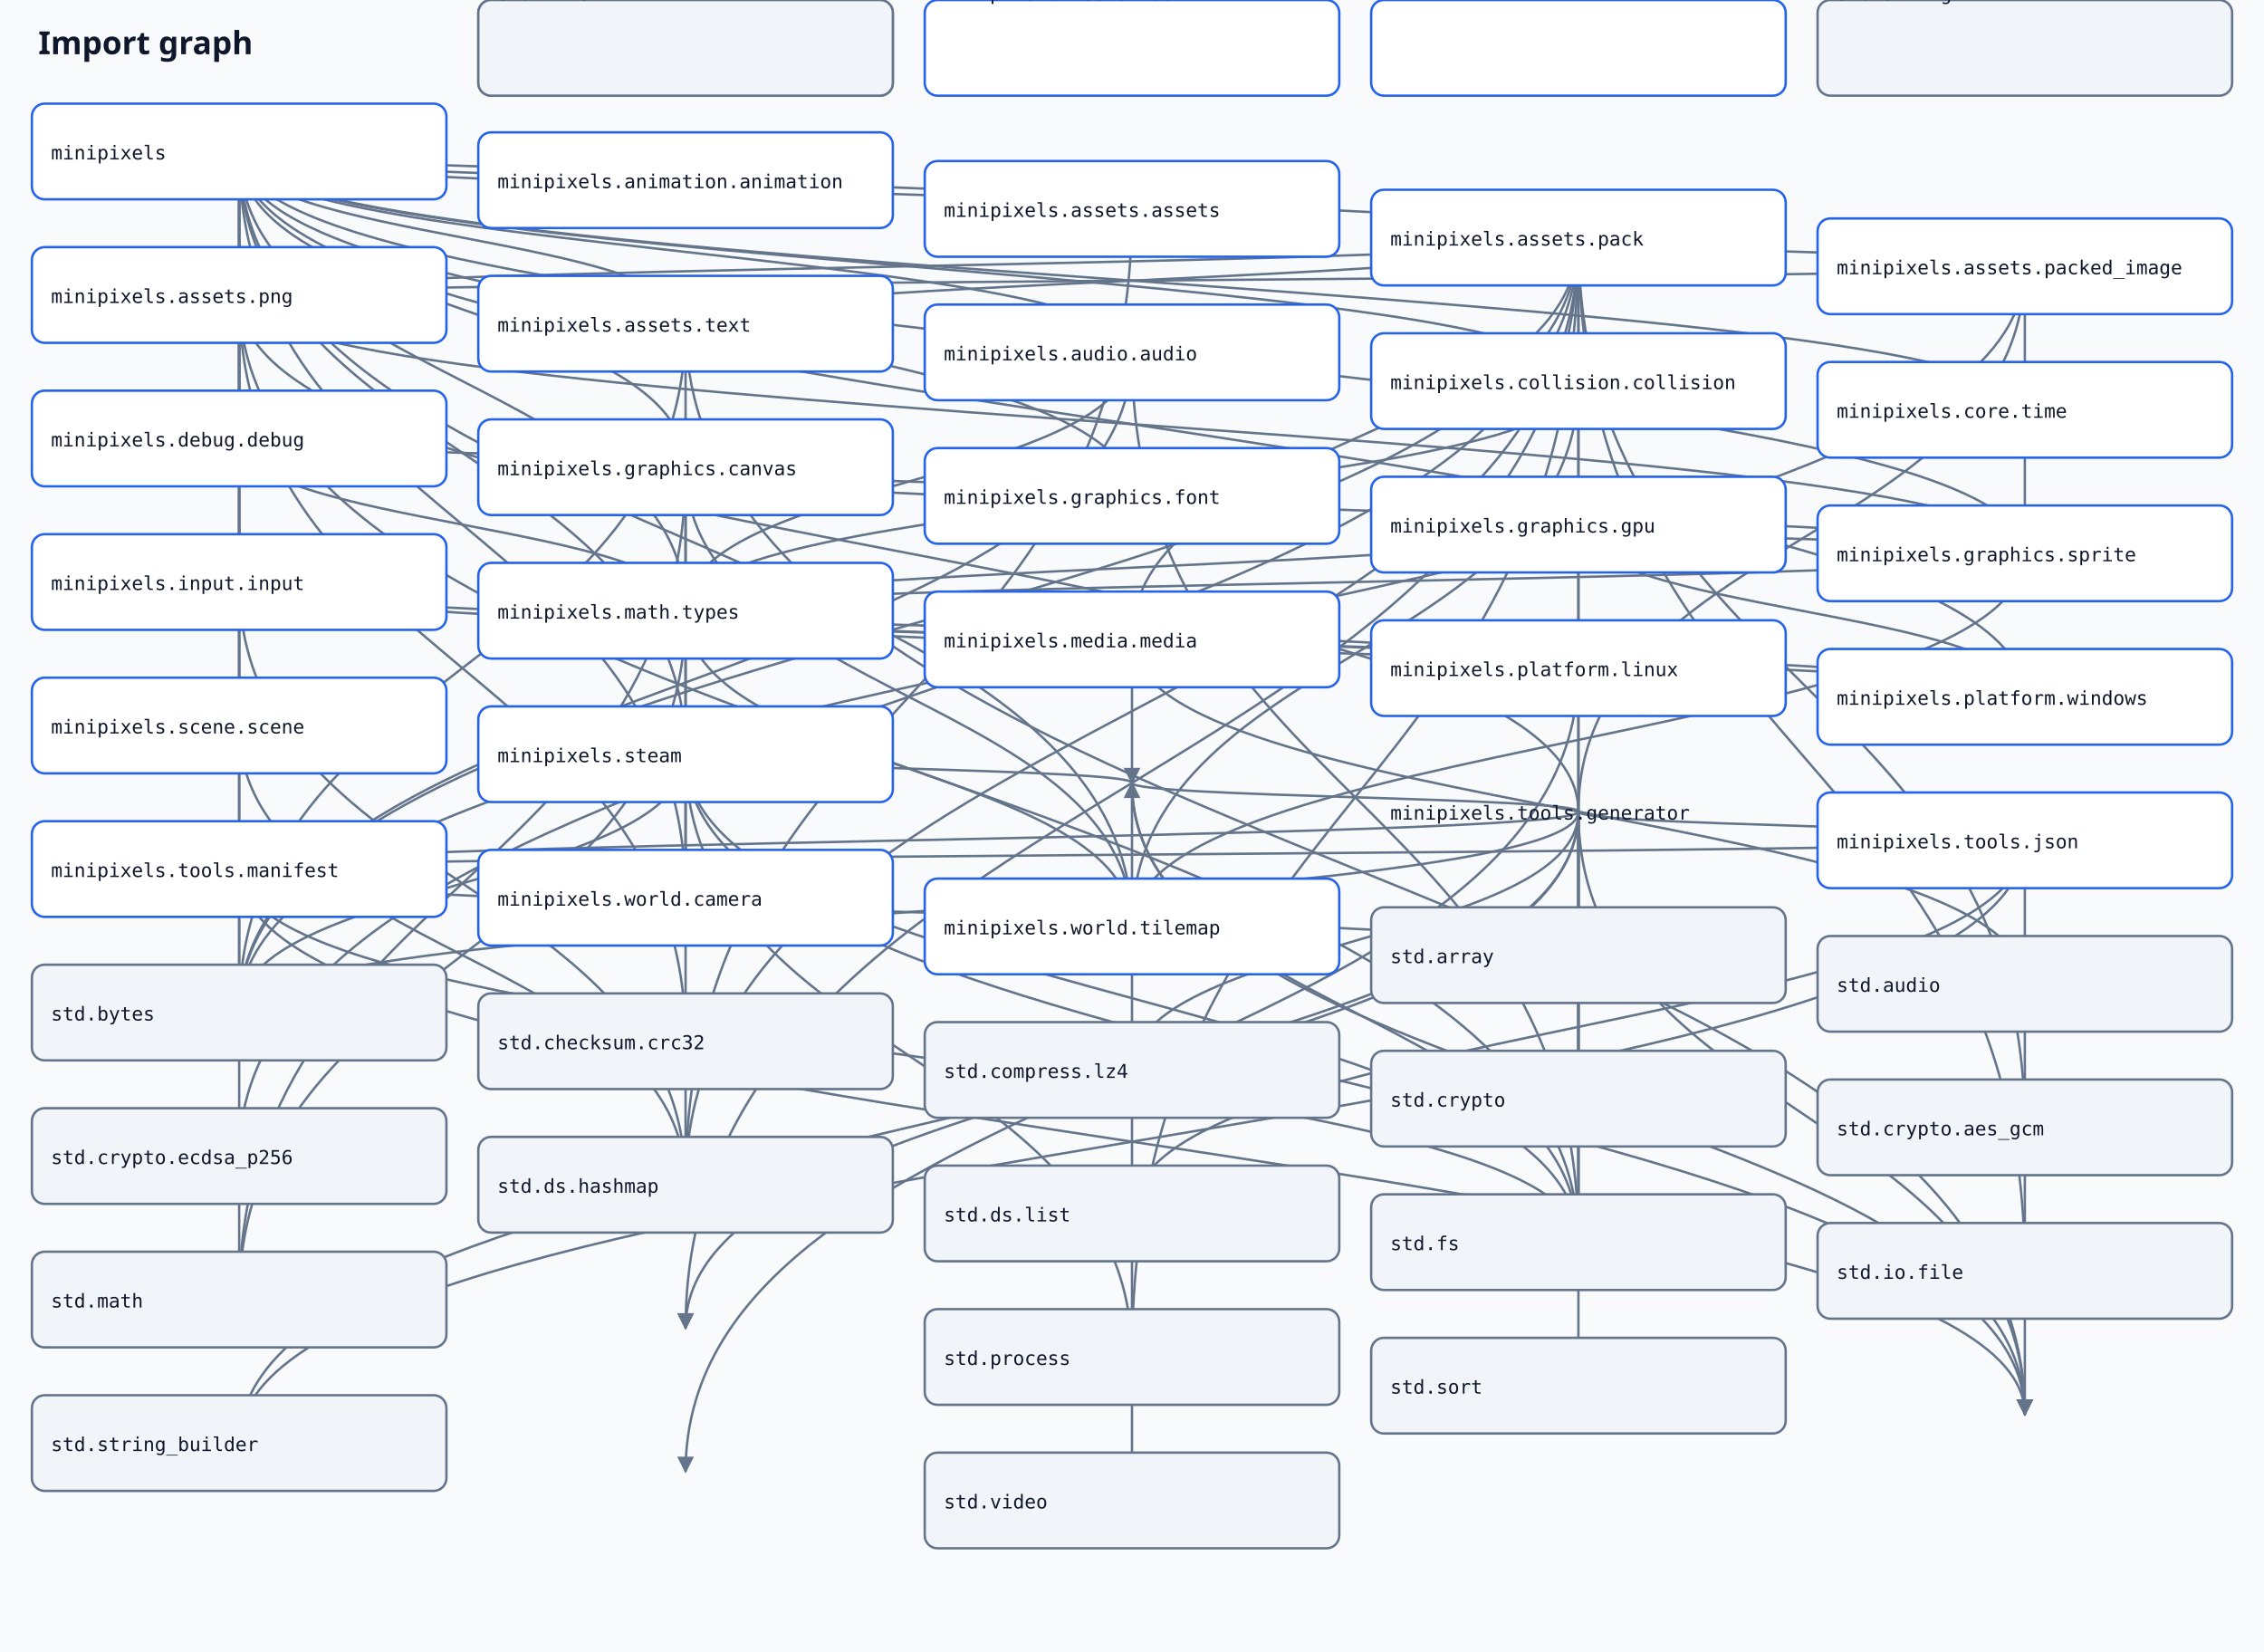
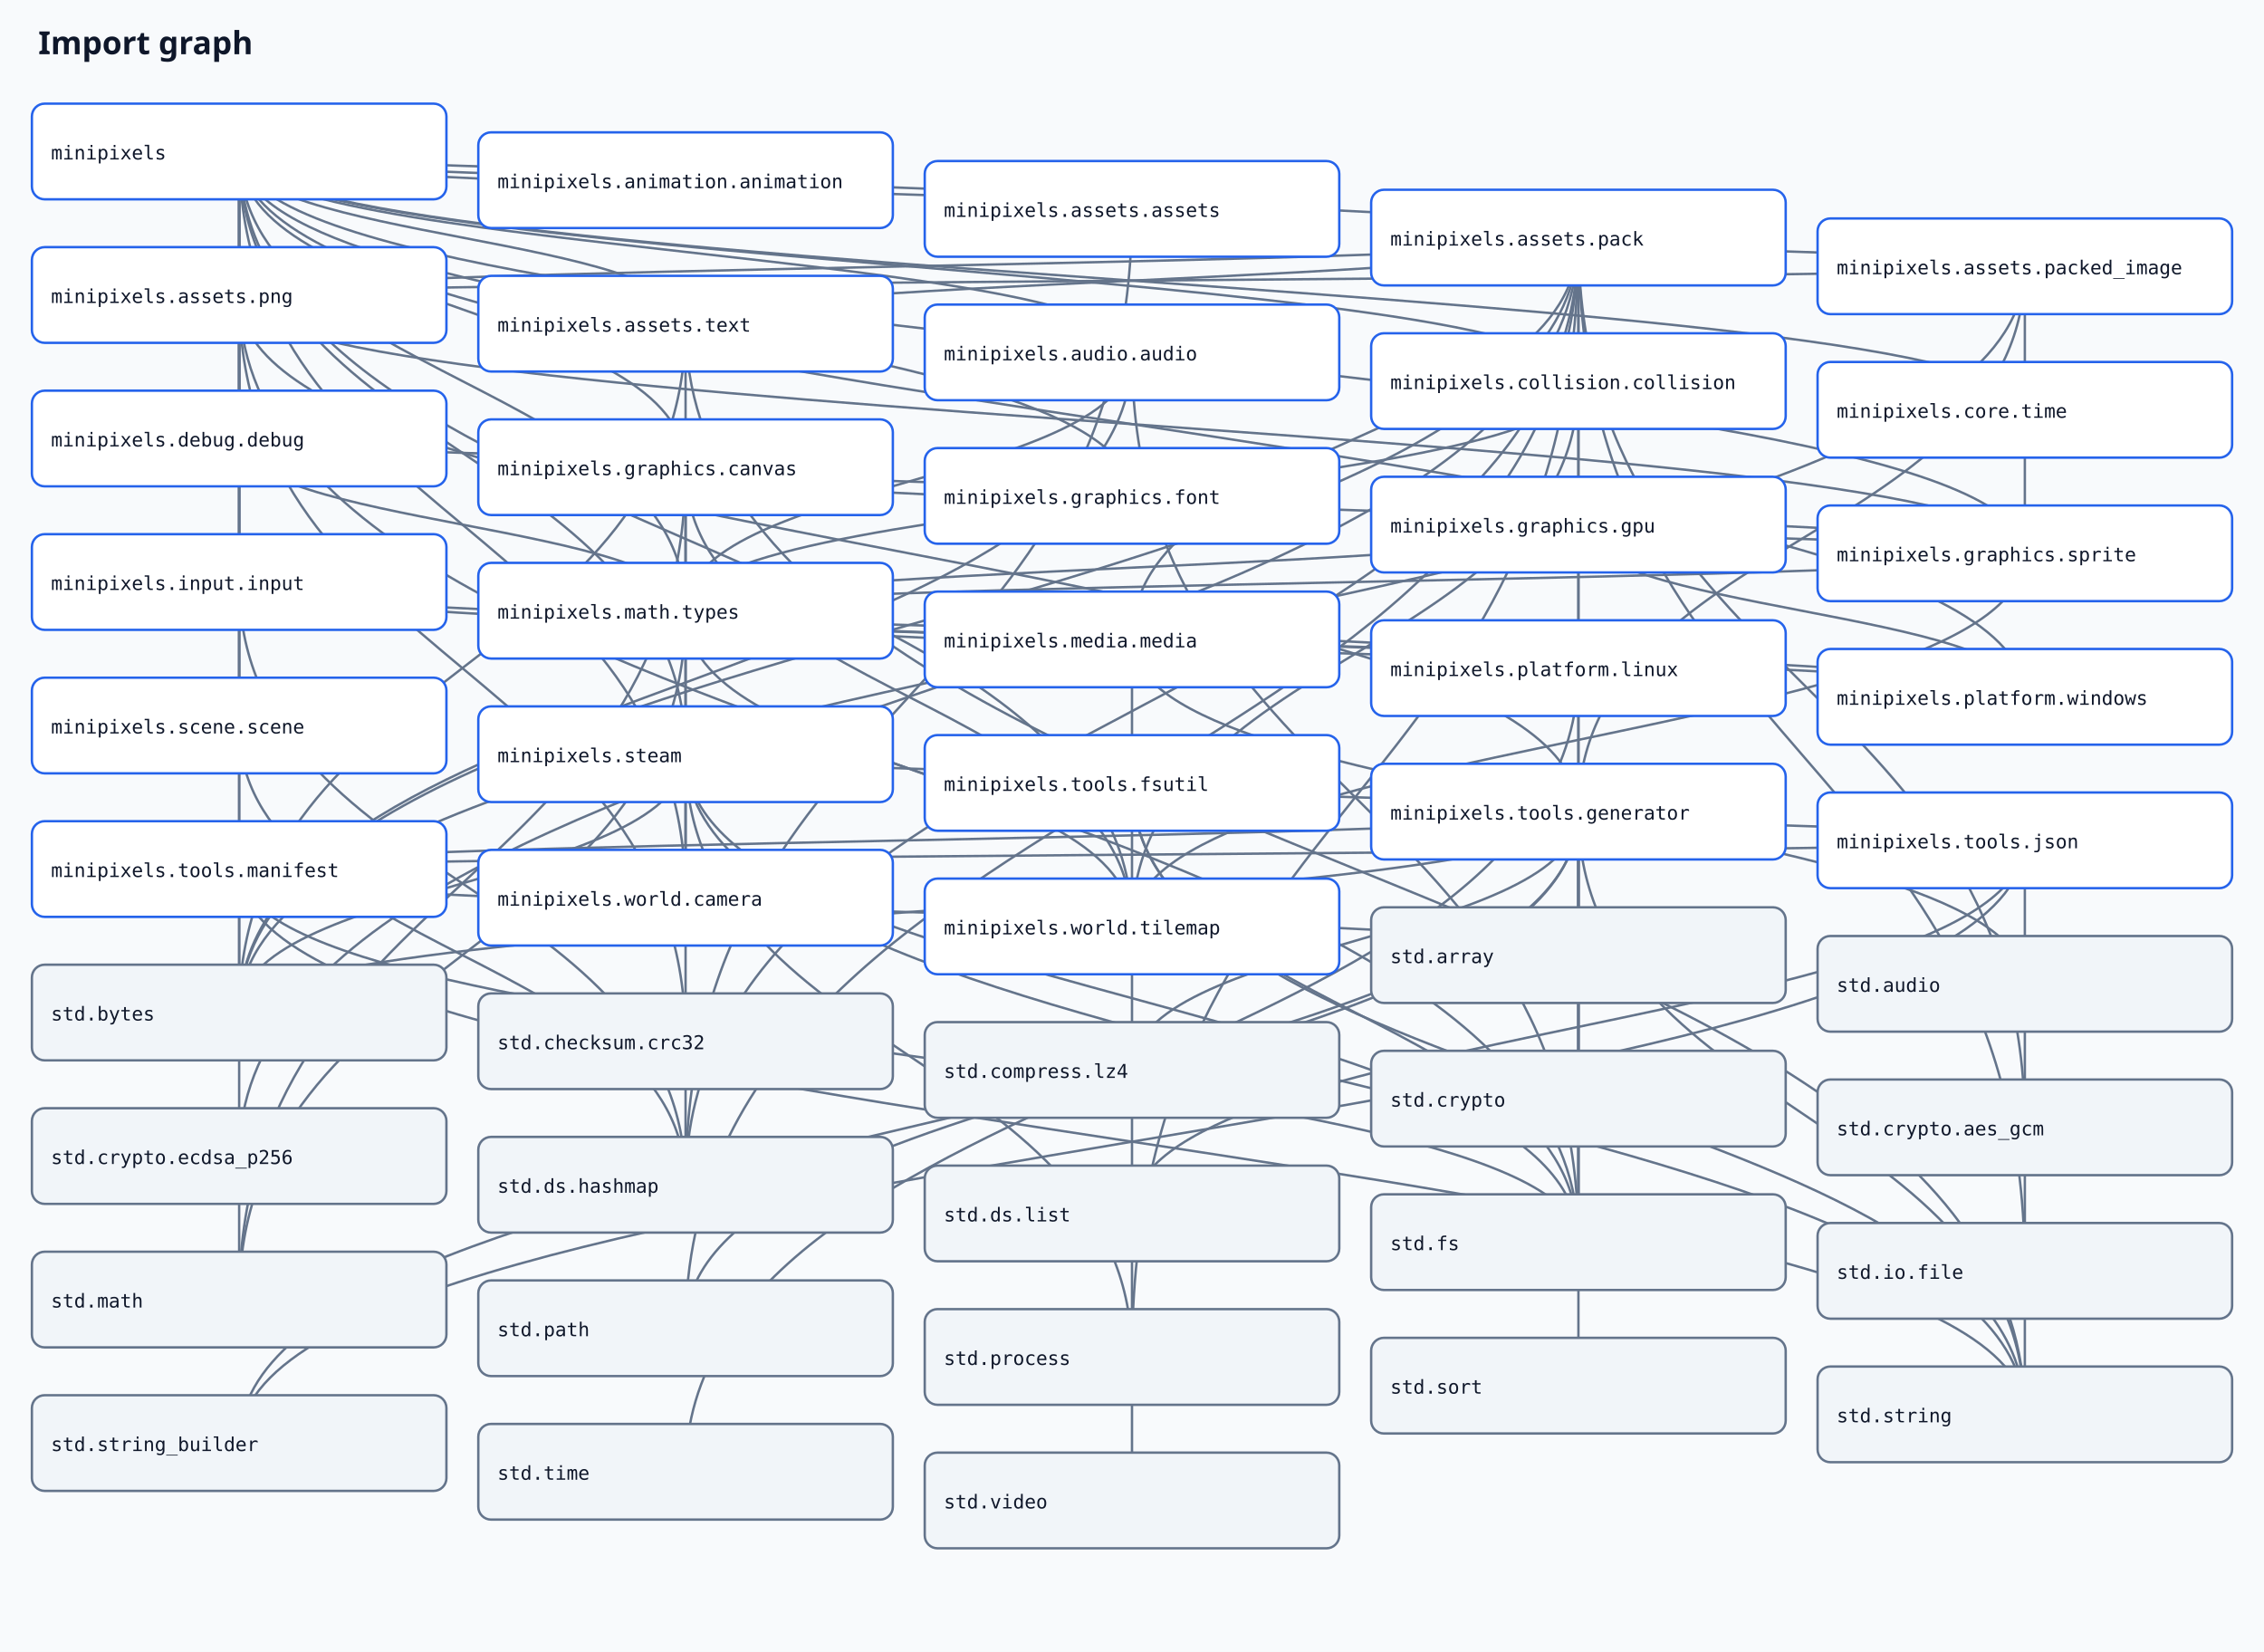
<svg xmlns="http://www.w3.org/2000/svg" width="1420" height="1036" viewBox="0 0 1420 1036" role="img" aria-labelledby="title desc">
  <defs>
    <marker id="arrow" viewBox="0 0 10 10" refX="9" refY="5" markerWidth="7" markerHeight="7" orient="auto-start-reverse">
      <path d="M 0 0 L 10 5 L 0 10 z" fill="#64748b" />
    </marker>
  </defs>
  <rect width="100%" height="100%" fill="#f8fafc" />
  <text x="24" y="34" font-family="system-ui,sans-serif" font-size="20" font-weight="700" fill="#0f172a">Import graph</text>
  <path d="M 150 95 C 150 455, 150 455, 150 815" fill="none" stroke="#64748b" stroke-width="1.5" marker-end="url(#arrow)" />
  <path d="M 150 95 C 150 104, 430 104, 430 113" fill="none" stroke="#64748b" stroke-width="1.5" marker-end="url(#arrow)" />
  <path d="M 150 95 C 150 113, 710 113, 710 131" fill="none" stroke="#64748b" stroke-width="1.5" marker-end="url(#arrow)" />
  <path d="M 150 95 C 150 122, 990 122, 990 149" fill="none" stroke="#64748b" stroke-width="1.5" marker-end="url(#arrow)" />
  <path d="M 150 95 C 150 140, 150 140, 150 185" fill="none" stroke="#64748b" stroke-width="1.5" marker-end="url(#arrow)" />
  <path d="M 150 95 C 150 149, 430 149, 430 203" fill="none" stroke="#64748b" stroke-width="1.5" marker-end="url(#arrow)" />
  <path d="M 150 95 C 150 158, 710 158, 710 221" fill="none" stroke="#64748b" stroke-width="1.5" marker-end="url(#arrow)" />
  <path d="M 150 95 C 150 167, 990 167, 990 239" fill="none" stroke="#64748b" stroke-width="1.5" marker-end="url(#arrow)" />
  <path d="M 150 95 C 150 176, 1270 176, 1270 257" fill="none" stroke="#64748b" stroke-width="1.5" marker-end="url(#arrow)" />
  <path d="M 150 95 C 150 185, 150 185, 150 275" fill="none" stroke="#64748b" stroke-width="1.5" marker-end="url(#arrow)" />
  <path d="M 150 95 C 150 194, 430 194, 430 293" fill="none" stroke="#64748b" stroke-width="1.5" marker-end="url(#arrow)" />
  <path d="M 150 95 C 150 203, 710 203, 710 311" fill="none" stroke="#64748b" stroke-width="1.5" marker-end="url(#arrow)" />
  <path d="M 150 95 C 150 221, 1270 221, 1270 347" fill="none" stroke="#64748b" stroke-width="1.5" marker-end="url(#arrow)" />
  <path d="M 150 95 C 150 230, 150 230, 150 365" fill="none" stroke="#64748b" stroke-width="1.5" marker-end="url(#arrow)" />
  <path d="M 150 95 C 150 239, 430 239, 430 383" fill="none" stroke="#64748b" stroke-width="1.5" marker-end="url(#arrow)" />
  <path d="M 150 95 C 150 266, 1270 266, 1270 437" fill="none" stroke="#64748b" stroke-width="1.5" marker-end="url(#arrow)" />
  <path d="M 150 95 C 150 275, 150 275, 150 455" fill="none" stroke="#64748b" stroke-width="1.5" marker-end="url(#arrow)" />
  <path d="M 150 95 C 150 284, 430 284, 430 473" fill="none" stroke="#64748b" stroke-width="1.5" marker-end="url(#arrow)" />
  <path d="M 150 95 C 150 329, 430 329, 430 563" fill="none" stroke="#64748b" stroke-width="1.5" marker-end="url(#arrow)" />
  <path d="M 150 95 C 150 338, 710 338, 710 581" fill="none" stroke="#64748b" stroke-width="1.5" marker-end="url(#arrow)" />
  <path d="M 710 131 C 710 437, 430 437, 430 743" fill="none" stroke="#64748b" stroke-width="1.5" marker-end="url(#arrow)" />
  <path d="M 990 149 C 990 392, 150 392, 150 635" fill="none" stroke="#64748b" stroke-width="1.5" marker-end="url(#arrow)" />
  <path d="M 990 149 C 990 419, 990 419, 990 689" fill="none" stroke="#64748b" stroke-width="1.5" marker-end="url(#arrow)" />
  <path d="M 990 149 C 990 428, 1270 428, 1270 707" fill="none" stroke="#64748b" stroke-width="1.5" marker-end="url(#arrow)" />
  <path d="M 990 149 C 990 437, 150 437, 150 725" fill="none" stroke="#64748b" stroke-width="1.5" marker-end="url(#arrow)" />
  <path d="M 990 149 C 990 446, 430 446, 430 743" fill="none" stroke="#64748b" stroke-width="1.5" marker-end="url(#arrow)" />
  <path d="M 990 149 C 990 464, 990 464, 990 779" fill="none" stroke="#64748b" stroke-width="1.5" marker-end="url(#arrow)" />
  <path d="M 990 149 C 990 473, 1270 473, 1270 797" fill="none" stroke="#64748b" stroke-width="1.5" marker-end="url(#arrow)" />
-   <path d="M 990 149 C 990 491., 430 491., 430 833." fill="none" stroke="#64748b" stroke-width="1.5" marker-end="url(#arrow)" />
+   <path d="M 990 149 C 990 491, 430 491, 430 833" fill="none" stroke="#64748b" stroke-width="1.5" marker-end="url(#arrow)" />
  <path d="M 990 149 C 990 500, 710 500, 710 851" fill="none" stroke="#64748b" stroke-width="1.5" marker-end="url(#arrow)" />
  <path d="M 990 149 C 990 158, 1270 158, 1270 167" fill="none" stroke="#64748b" stroke-width="1.5" marker-end="url(#arrow)" />
  <path d="M 990 149 C 990 167, 150 167, 150 185" fill="none" stroke="#64748b" stroke-width="1.5" marker-end="url(#arrow)" />
  <path d="M 1270 167 C 1270 401, 150 401, 150 635" fill="none" stroke="#64748b" stroke-width="1.5" marker-end="url(#arrow)" />
  <path d="M 1270 167 C 1270 176, 150 176, 150 185" fill="none" stroke="#64748b" stroke-width="1.5" marker-end="url(#arrow)" />
  <path d="M 1270 167 C 1270 257, 1270 257, 1270 347" fill="none" stroke="#64748b" stroke-width="1.5" marker-end="url(#arrow)" />
  <path d="M 150 185 C 150 410, 150 410, 150 635" fill="none" stroke="#64748b" stroke-width="1.5" marker-end="url(#arrow)" />
  <path d="M 150 185 C 150 419, 430 419, 430 653" fill="none" stroke="#64748b" stroke-width="1.5" marker-end="url(#arrow)" />
  <path d="M 150 185 C 150 482, 990 482, 990 779" fill="none" stroke="#64748b" stroke-width="1.5" marker-end="url(#arrow)" />
  <path d="M 150 185 C 150 266, 1270 266, 1270 347" fill="none" stroke="#64748b" stroke-width="1.5" marker-end="url(#arrow)" />
  <path d="M 430 203 C 430 419, 150 419, 150 635" fill="none" stroke="#64748b" stroke-width="1.5" marker-end="url(#arrow)" />
  <path d="M 430 203 C 430 473, 430 473, 430 743" fill="none" stroke="#64748b" stroke-width="1.5" marker-end="url(#arrow)" />
-   <path d="M 430 203 C 430 545, 1270 545, 1270 887." fill="none" stroke="#64748b" stroke-width="1.5" marker-end="url(#arrow)" />
+   <path d="M 430 203 C 430 545, 1270 545, 1270 887" fill="none" stroke="#64748b" stroke-width="1.5" marker-end="url(#arrow)" />
  <path d="M 430 203 C 430 176, 990 176, 990 149" fill="none" stroke="#64748b" stroke-width="1.5" marker-end="url(#arrow)" />
  <path d="M 710 221 C 710 428, 150 428, 150 635" fill="none" stroke="#64748b" stroke-width="1.5" marker-end="url(#arrow)" />
  <path d="M 710 221 C 710 500, 990 500, 990 779" fill="none" stroke="#64748b" stroke-width="1.5" marker-end="url(#arrow)" />
  <path d="M 710 221 C 710 302, 430 302, 430 383" fill="none" stroke="#64748b" stroke-width="1.5" marker-end="url(#arrow)" />
  <path d="M 990 239 C 990 311, 430 311, 430 383" fill="none" stroke="#64748b" stroke-width="1.5" marker-end="url(#arrow)" />
  <path d="M 150 275 C 150 284, 430 284, 430 293" fill="none" stroke="#64748b" stroke-width="1.5" marker-end="url(#arrow)" />
  <path d="M 150 275 C 150 329, 430 329, 430 383" fill="none" stroke="#64748b" stroke-width="1.5" marker-end="url(#arrow)" />
  <path d="M 430 293 C 430 554, 150 554, 150 815" fill="none" stroke="#64748b" stroke-width="1.5" marker-end="url(#arrow)" />
  <path d="M 430 293 C 430 320, 1270 320, 1270 347" fill="none" stroke="#64748b" stroke-width="1.5" marker-end="url(#arrow)" />
  <path d="M 430 293 C 430 338, 430 338, 430 383" fill="none" stroke="#64748b" stroke-width="1.5" marker-end="url(#arrow)" />
  <path d="M 710 311 C 710 302, 430 302, 430 293" fill="none" stroke="#64748b" stroke-width="1.5" marker-end="url(#arrow)" />
  <path d="M 990 329 C 990 338, 1270 338, 1270 347" fill="none" stroke="#64748b" stroke-width="1.5" marker-end="url(#arrow)" />
  <path d="M 990 329 C 990 356, 430 356, 430 383" fill="none" stroke="#64748b" stroke-width="1.5" marker-end="url(#arrow)" />
  <path d="M 990 329 C 990 383, 1270 383, 1270 437" fill="none" stroke="#64748b" stroke-width="1.5" marker-end="url(#arrow)" />
  <path d="M 1270 347 C 1270 365, 430 365, 430 383" fill="none" stroke="#64748b" stroke-width="1.5" marker-end="url(#arrow)" />
  <path d="M 150 365 C 150 554, 430 554, 430 743" fill="none" stroke="#64748b" stroke-width="1.5" marker-end="url(#arrow)" />
  <path d="M 430 383 C 430 599, 150 599, 150 815" fill="none" stroke="#64748b" stroke-width="1.5" marker-end="url(#arrow)" />
  <path d="M 710 401 C 710 509, 1270 509, 1270 617" fill="none" stroke="#64748b" stroke-width="1.5" marker-end="url(#arrow)" />
  <path d="M 710 401 C 710 671, 710 671, 710 941" fill="none" stroke="#64748b" stroke-width="1.5" marker-end="url(#arrow)" />
  <path d="M 710 401 C 710 275, 990 275, 990 149" fill="none" stroke="#64748b" stroke-width="1.5" marker-end="url(#arrow)" />
-   <path d="M 990 419 C 990 671, 430 671, 430 923." fill="none" stroke="#64748b" stroke-width="1.5" marker-end="url(#arrow)" />
+   <path d="M 990 419 C 990 671, 430 671, 430 923" fill="none" stroke="#64748b" stroke-width="1.5" marker-end="url(#arrow)" />
  <path d="M 990 419 C 990 392, 150 392, 150 365" fill="none" stroke="#64748b" stroke-width="1.5" marker-end="url(#arrow)" />
  <path d="M 990 419 C 990 401, 430 401, 430 383" fill="none" stroke="#64748b" stroke-width="1.5" marker-end="url(#arrow)" />
  <path d="M 1270 437 C 1270 401, 150 401, 150 365" fill="none" stroke="#64748b" stroke-width="1.5" marker-end="url(#arrow)" />
  <path d="M 1270 437 C 1270 410, 430 410, 430 383" fill="none" stroke="#64748b" stroke-width="1.5" marker-end="url(#arrow)" />
  <path d="M 150 455 C 150 599, 430 599, 430 743" fill="none" stroke="#64748b" stroke-width="1.5" marker-end="url(#arrow)" />
  <path d="M 430 473 C 430 554, 150 554, 150 635" fill="none" stroke="#64748b" stroke-width="1.5" marker-end="url(#arrow)" />
  <path d="M 430 473 C 430 626, 990 626, 990 779" fill="none" stroke="#64748b" stroke-width="1.5" marker-end="url(#arrow)" />
  <path d="M 430 473 C 430 662, 710 662, 710 851" fill="none" stroke="#64748b" stroke-width="1.5" marker-end="url(#arrow)" />
-   <path d="M 430 473 C 430 680, 1270 680, 1270 887." fill="none" stroke="#64748b" stroke-width="1.5" marker-end="url(#arrow)" />
-   <path d="M 430 473 C 430 482, 710 482, 710 491." fill="none" stroke="#64748b" stroke-width="1.5" marker-end="url(#arrow)" />
-   <path d="M 710 491. C 710 635, 990 635, 990 779" fill="none" stroke="#64748b" stroke-width="1.5" marker-end="url(#arrow)" />
-   <path d="M 710 491. C 710 689., 1270 689., 1270 887." fill="none" stroke="#64748b" stroke-width="1.5" marker-end="url(#arrow)" />
-   <path d="M 990 509. C 990 554, 990 554, 990 599" fill="none" stroke="#64748b" stroke-width="1.5" marker-end="url(#arrow)" />
-   <path d="M 990 509. C 990 572, 150 572, 150 635" fill="none" stroke="#64748b" stroke-width="1.5" marker-end="url(#arrow)" />
-   <path d="M 990 509. C 990 590, 710 590, 710 671" fill="none" stroke="#64748b" stroke-width="1.5" marker-end="url(#arrow)" />
-   <path d="M 990 509. C 990 644, 990 644, 990 779" fill="none" stroke="#64748b" stroke-width="1.5" marker-end="url(#arrow)" />
-   <path d="M 990 509. C 990 671., 430 671., 430 833." fill="none" stroke="#64748b" stroke-width="1.5" marker-end="url(#arrow)" />
-   <path d="M 990 509. C 990 689, 990 689, 990 869" fill="none" stroke="#64748b" stroke-width="1.5" marker-end="url(#arrow)" />
-   <path d="M 990 509. C 990 698, 1270 698, 1270 887." fill="none" stroke="#64748b" stroke-width="1.5" marker-end="url(#arrow)" />
-   <path d="M 990 509. C 990 707, 150 707, 150 905" fill="none" stroke="#64748b" stroke-width="1.5" marker-end="url(#arrow)" />
-   <path d="M 990 509. C 990 338, 1270 338, 1270 167" fill="none" stroke="#64748b" stroke-width="1.5" marker-end="url(#arrow)" />
-   <path d="M 990 509. C 990 347, 150 347, 150 185" fill="none" stroke="#64748b" stroke-width="1.5" marker-end="url(#arrow)" />
-   <path d="M 990 509. C 990 500, 710 500, 710 491." fill="none" stroke="#64748b" stroke-width="1.5" marker-end="url(#arrow)" />
-   <path d="M 990 509. C 990 518, 1270 518, 1270 527" fill="none" stroke="#64748b" stroke-width="1.5" marker-end="url(#arrow)" />
-   <path d="M 990 509. C 990 527, 150 527, 150 545" fill="none" stroke="#64748b" stroke-width="1.5" marker-end="url(#arrow)" />
+   <path d="M 430 473 C 430 680, 1270 680, 1270 887" fill="none" stroke="#64748b" stroke-width="1.5" marker-end="url(#arrow)" />
+   <path d="M 430 473 C 430 482, 710 482, 710 491" fill="none" stroke="#64748b" stroke-width="1.5" marker-end="url(#arrow)" />
+   <path d="M 710 491 C 710 635, 990 635, 990 779" fill="none" stroke="#64748b" stroke-width="1.5" marker-end="url(#arrow)" />
+   <path d="M 710 491 C 710 689, 1270 689, 1270 887" fill="none" stroke="#64748b" stroke-width="1.5" marker-end="url(#arrow)" />
+   <path d="M 990 509 C 990 554, 990 554, 990 599" fill="none" stroke="#64748b" stroke-width="1.5" marker-end="url(#arrow)" />
+   <path d="M 990 509 C 990 572, 150 572, 150 635" fill="none" stroke="#64748b" stroke-width="1.5" marker-end="url(#arrow)" />
+   <path d="M 990 509 C 990 590, 710 590, 710 671" fill="none" stroke="#64748b" stroke-width="1.5" marker-end="url(#arrow)" />
+   <path d="M 990 509 C 990 644, 990 644, 990 779" fill="none" stroke="#64748b" stroke-width="1.5" marker-end="url(#arrow)" />
+   <path d="M 990 509 C 990 671, 430 671, 430 833" fill="none" stroke="#64748b" stroke-width="1.5" marker-end="url(#arrow)" />
+   <path d="M 990 509 C 990 689, 990 689, 990 869" fill="none" stroke="#64748b" stroke-width="1.5" marker-end="url(#arrow)" />
+   <path d="M 990 509 C 990 698, 1270 698, 1270 887" fill="none" stroke="#64748b" stroke-width="1.5" marker-end="url(#arrow)" />
+   <path d="M 990 509 C 990 707, 150 707, 150 905" fill="none" stroke="#64748b" stroke-width="1.5" marker-end="url(#arrow)" />
+   <path d="M 990 509 C 990 338, 1270 338, 1270 167" fill="none" stroke="#64748b" stroke-width="1.5" marker-end="url(#arrow)" />
+   <path d="M 990 509 C 990 347, 150 347, 150 185" fill="none" stroke="#64748b" stroke-width="1.5" marker-end="url(#arrow)" />
+   <path d="M 990 509 C 990 500, 710 500, 710 491" fill="none" stroke="#64748b" stroke-width="1.5" marker-end="url(#arrow)" />
+   <path d="M 990 509 C 990 518, 1270 518, 1270 527" fill="none" stroke="#64748b" stroke-width="1.5" marker-end="url(#arrow)" />
+   <path d="M 990 509 C 990 527, 150 527, 150 545" fill="none" stroke="#64748b" stroke-width="1.5" marker-end="url(#arrow)" />
  <path d="M 1270 527 C 1270 644, 710 644, 710 761" fill="none" stroke="#64748b" stroke-width="1.5" marker-end="url(#arrow)" />
-   <path d="M 1270 527 C 1270 707, 1270 707, 1270 887." fill="none" stroke="#64748b" stroke-width="1.5" marker-end="url(#arrow)" />
+   <path d="M 1270 527 C 1270 707, 1270 707, 1270 887" fill="none" stroke="#64748b" stroke-width="1.5" marker-end="url(#arrow)" />
  <path d="M 1270 527 C 1270 716, 150 716, 150 905" fill="none" stroke="#64748b" stroke-width="1.5" marker-end="url(#arrow)" />
  <path d="M 150 545 C 150 572, 990 572, 990 599" fill="none" stroke="#64748b" stroke-width="1.5" marker-end="url(#arrow)" />
  <path d="M 150 545 C 150 662, 990 662, 990 779" fill="none" stroke="#64748b" stroke-width="1.5" marker-end="url(#arrow)" />
-   <path d="M 150 545 C 150 716, 1270 716, 1270 887." fill="none" stroke="#64748b" stroke-width="1.5" marker-end="url(#arrow)" />
+   <path d="M 150 545 C 150 716, 1270 716, 1270 887" fill="none" stroke="#64748b" stroke-width="1.5" marker-end="url(#arrow)" />
  <path d="M 150 545 C 150 536, 1270 536, 1270 527" fill="none" stroke="#64748b" stroke-width="1.5" marker-end="url(#arrow)" />
  <path d="M 430 563 C 430 473, 430 473, 430 383" fill="none" stroke="#64748b" stroke-width="1.5" marker-end="url(#arrow)" />
  <path d="M 710 581 C 710 410, 990 410, 990 239" fill="none" stroke="#64748b" stroke-width="1.5" marker-end="url(#arrow)" />
  <path d="M 710 581 C 710 437, 430 437, 430 293" fill="none" stroke="#64748b" stroke-width="1.5" marker-end="url(#arrow)" />
  <path d="M 710 581 C 710 464, 1270 464, 1270 347" fill="none" stroke="#64748b" stroke-width="1.5" marker-end="url(#arrow)" />
  <path d="M 710 581 C 710 482, 430 482, 430 383" fill="none" stroke="#64748b" stroke-width="1.5" marker-end="url(#arrow)" />
  <g>
    <rect x="20" y="65" width="260" height="60" rx="8" fill="#ffffff" stroke="#2563eb" stroke-width="1.5" />
    <text x="32" y="100" font-family="ui-monospace,monospace" font-size="12" fill="#0f172a">minipixels</text>
  </g>
  <g>
    <rect x="300" y="83" width="260" height="60" rx="8" fill="#ffffff" stroke="#2563eb" stroke-width="1.5" />
    <text x="312" y="118" font-family="ui-monospace,monospace" font-size="12" fill="#0f172a">minipixels.animation.animation</text>
  </g>
  <g>
    <rect x="580" y="101" width="260" height="60" rx="8" fill="#ffffff" stroke="#2563eb" stroke-width="1.5" />
    <text x="592" y="136" font-family="ui-monospace,monospace" font-size="12" fill="#0f172a">minipixels.assets.assets</text>
  </g>
  <g>
    <rect x="860" y="119" width="260" height="60" rx="8" fill="#ffffff" stroke="#2563eb" stroke-width="1.5" />
    <text x="872" y="154" font-family="ui-monospace,monospace" font-size="12" fill="#0f172a">minipixels.assets.pack</text>
  </g>
  <g>
    <rect x="1140" y="137" width="260" height="60" rx="8" fill="#ffffff" stroke="#2563eb" stroke-width="1.5" />
    <text x="1152" y="172" font-family="ui-monospace,monospace" font-size="12" fill="#0f172a">minipixels.assets.packed_image</text>
  </g>
  <g>
    <rect x="20" y="155" width="260" height="60" rx="8" fill="#ffffff" stroke="#2563eb" stroke-width="1.5" />
    <text x="32" y="190" font-family="ui-monospace,monospace" font-size="12" fill="#0f172a">minipixels.assets.png</text>
  </g>
  <g>
    <rect x="300" y="173" width="260" height="60" rx="8" fill="#ffffff" stroke="#2563eb" stroke-width="1.5" />
    <text x="312" y="208" font-family="ui-monospace,monospace" font-size="12" fill="#0f172a">minipixels.assets.text</text>
  </g>
  <g>
    <rect x="580" y="191" width="260" height="60" rx="8" fill="#ffffff" stroke="#2563eb" stroke-width="1.5" />
    <text x="592" y="226" font-family="ui-monospace,monospace" font-size="12" fill="#0f172a">minipixels.audio.audio</text>
  </g>
  <g>
    <rect x="860" y="209" width="260" height="60" rx="8" fill="#ffffff" stroke="#2563eb" stroke-width="1.5" />
    <text x="872" y="244" font-family="ui-monospace,monospace" font-size="12" fill="#0f172a">minipixels.collision.collision</text>
  </g>
  <g>
    <rect x="1140" y="227" width="260" height="60" rx="8" fill="#ffffff" stroke="#2563eb" stroke-width="1.5" />
    <text x="1152" y="262" font-family="ui-monospace,monospace" font-size="12" fill="#0f172a">minipixels.core.time</text>
  </g>
  <g>
    <rect x="20" y="245" width="260" height="60" rx="8" fill="#ffffff" stroke="#2563eb" stroke-width="1.5" />
    <text x="32" y="280" font-family="ui-monospace,monospace" font-size="12" fill="#0f172a">minipixels.debug.debug</text>
  </g>
  <g>
    <rect x="300" y="263" width="260" height="60" rx="8" fill="#ffffff" stroke="#2563eb" stroke-width="1.5" />
    <text x="312" y="298" font-family="ui-monospace,monospace" font-size="12" fill="#0f172a">minipixels.graphics.canvas</text>
  </g>
  <g>
    <rect x="580" y="281" width="260" height="60" rx="8" fill="#ffffff" stroke="#2563eb" stroke-width="1.5" />
    <text x="592" y="316" font-family="ui-monospace,monospace" font-size="12" fill="#0f172a">minipixels.graphics.font</text>
  </g>
  <g>
    <rect x="860" y="299" width="260" height="60" rx="8" fill="#ffffff" stroke="#2563eb" stroke-width="1.5" />
    <text x="872" y="334" font-family="ui-monospace,monospace" font-size="12" fill="#0f172a">minipixels.graphics.gpu</text>
  </g>
  <g>
    <rect x="1140" y="317" width="260" height="60" rx="8" fill="#ffffff" stroke="#2563eb" stroke-width="1.5" />
    <text x="1152" y="352" font-family="ui-monospace,monospace" font-size="12" fill="#0f172a">minipixels.graphics.sprite</text>
  </g>
  <g>
    <rect x="20" y="335" width="260" height="60" rx="8" fill="#ffffff" stroke="#2563eb" stroke-width="1.5" />
    <text x="32" y="370" font-family="ui-monospace,monospace" font-size="12" fill="#0f172a">minipixels.input.input</text>
  </g>
  <g>
    <rect x="300" y="353" width="260" height="60" rx="8" fill="#ffffff" stroke="#2563eb" stroke-width="1.5" />
    <text x="312" y="388" font-family="ui-monospace,monospace" font-size="12" fill="#0f172a">minipixels.math.types</text>
  </g>
  <g>
    <rect x="580" y="371" width="260" height="60" rx="8" fill="#ffffff" stroke="#2563eb" stroke-width="1.5" />
    <text x="592" y="406" font-family="ui-monospace,monospace" font-size="12" fill="#0f172a">minipixels.media.media</text>
  </g>
  <g>
    <rect x="860" y="389" width="260" height="60" rx="8" fill="#ffffff" stroke="#2563eb" stroke-width="1.5" />
    <text x="872" y="424" font-family="ui-monospace,monospace" font-size="12" fill="#0f172a">minipixels.platform.linux</text>
  </g>
  <g>
    <rect x="1140" y="407" width="260" height="60" rx="8" fill="#ffffff" stroke="#2563eb" stroke-width="1.5" />
    <text x="1152" y="442" font-family="ui-monospace,monospace" font-size="12" fill="#0f172a">minipixels.platform.windows</text>
  </g>
  <g>
    <rect x="20" y="425" width="260" height="60" rx="8" fill="#ffffff" stroke="#2563eb" stroke-width="1.5" />
    <text x="32" y="460" font-family="ui-monospace,monospace" font-size="12" fill="#0f172a">minipixels.scene.scene</text>
  </g>
  <g>
    <rect x="300" y="443" width="260" height="60" rx="8" fill="#ffffff" stroke="#2563eb" stroke-width="1.5" />
    <text x="312" y="478" font-family="ui-monospace,monospace" font-size="12" fill="#0f172a">minipixels.steam</text>
  </g>
  <g>
-     <rect x="580" y="461." width="260" height="60" rx="8" fill="#ffffff" stroke="#2563eb" stroke-width="1.5" />
-     <text x="592" y="496." font-family="ui-monospace,monospace" font-size="12" fill="#0f172a">minipixels.tools.fsutil</text>
-   </g>
-   <g>
-     <rect x="860" y="479." width="260" height="60" rx="8" fill="#ffffff" stroke="#2563eb" stroke-width="1.5" />
+     <rect x="580" y="461" width="260" height="60" rx="8" fill="#ffffff" stroke="#2563eb" stroke-width="1.5" />
+     <text x="592" y="496" font-family="ui-monospace,monospace" font-size="12" fill="#0f172a">minipixels.tools.fsutil</text>
+   </g>
+   <g>
+     <rect x="860" y="479" width="260" height="60" rx="8" fill="#ffffff" stroke="#2563eb" stroke-width="1.5" />
    <text x="872" y="514" font-family="ui-monospace,monospace" font-size="12" fill="#0f172a">minipixels.tools.generator</text>
  </g>
  <g>
    <rect x="1140" y="497" width="260" height="60" rx="8" fill="#ffffff" stroke="#2563eb" stroke-width="1.5" />
    <text x="1152" y="532" font-family="ui-monospace,monospace" font-size="12" fill="#0f172a">minipixels.tools.json</text>
  </g>
  <g>
    <rect x="20" y="515" width="260" height="60" rx="8" fill="#ffffff" stroke="#2563eb" stroke-width="1.5" />
    <text x="32" y="550" font-family="ui-monospace,monospace" font-size="12" fill="#0f172a">minipixels.tools.manifest</text>
  </g>
  <g>
    <rect x="300" y="533" width="260" height="60" rx="8" fill="#ffffff" stroke="#2563eb" stroke-width="1.5" />
    <text x="312" y="568" font-family="ui-monospace,monospace" font-size="12" fill="#0f172a">minipixels.world.camera</text>
  </g>
  <g>
    <rect x="580" y="551" width="260" height="60" rx="8" fill="#ffffff" stroke="#2563eb" stroke-width="1.5" />
    <text x="592" y="586" font-family="ui-monospace,monospace" font-size="12" fill="#0f172a">minipixels.world.tilemap</text>
  </g>
  <g>
    <rect x="860" y="569" width="260" height="60" rx="8" fill="#f1f5f9" stroke="#64748b" stroke-width="1.5" />
    <text x="872" y="604" font-family="ui-monospace,monospace" font-size="12" fill="#0f172a">std.array</text>
  </g>
  <g>
    <rect x="1140" y="587" width="260" height="60" rx="8" fill="#f1f5f9" stroke="#64748b" stroke-width="1.5" />
    <text x="1152" y="622" font-family="ui-monospace,monospace" font-size="12" fill="#0f172a">std.audio</text>
  </g>
  <g>
    <rect x="20" y="605" width="260" height="60" rx="8" fill="#f1f5f9" stroke="#64748b" stroke-width="1.5" />
    <text x="32" y="640" font-family="ui-monospace,monospace" font-size="12" fill="#0f172a">std.bytes</text>
  </g>
  <g>
    <rect x="300" y="623" width="260" height="60" rx="8" fill="#f1f5f9" stroke="#64748b" stroke-width="1.5" />
    <text x="312" y="658" font-family="ui-monospace,monospace" font-size="12" fill="#0f172a">std.checksum.crc32</text>
  </g>
  <g>
    <rect x="580" y="641" width="260" height="60" rx="8" fill="#f1f5f9" stroke="#64748b" stroke-width="1.5" />
    <text x="592" y="676" font-family="ui-monospace,monospace" font-size="12" fill="#0f172a">std.compress.lz4</text>
  </g>
  <g>
    <rect x="860" y="659" width="260" height="60" rx="8" fill="#f1f5f9" stroke="#64748b" stroke-width="1.5" />
    <text x="872" y="694" font-family="ui-monospace,monospace" font-size="12" fill="#0f172a">std.crypto</text>
  </g>
  <g>
    <rect x="1140" y="677" width="260" height="60" rx="8" fill="#f1f5f9" stroke="#64748b" stroke-width="1.5" />
    <text x="1152" y="712" font-family="ui-monospace,monospace" font-size="12" fill="#0f172a">std.crypto.aes_gcm</text>
  </g>
  <g>
    <rect x="20" y="695" width="260" height="60" rx="8" fill="#f1f5f9" stroke="#64748b" stroke-width="1.5" />
    <text x="32" y="730" font-family="ui-monospace,monospace" font-size="12" fill="#0f172a">std.crypto.ecdsa_p256</text>
  </g>
  <g>
    <rect x="300" y="713" width="260" height="60" rx="8" fill="#f1f5f9" stroke="#64748b" stroke-width="1.5" />
    <text x="312" y="748" font-family="ui-monospace,monospace" font-size="12" fill="#0f172a">std.ds.hashmap</text>
  </g>
  <g>
    <rect x="580" y="731" width="260" height="60" rx="8" fill="#f1f5f9" stroke="#64748b" stroke-width="1.5" />
    <text x="592" y="766" font-family="ui-monospace,monospace" font-size="12" fill="#0f172a">std.ds.list</text>
  </g>
  <g>
    <rect x="860" y="749" width="260" height="60" rx="8" fill="#f1f5f9" stroke="#64748b" stroke-width="1.5" />
    <text x="872" y="784" font-family="ui-monospace,monospace" font-size="12" fill="#0f172a">std.fs</text>
  </g>
  <g>
    <rect x="1140" y="767" width="260" height="60" rx="8" fill="#f1f5f9" stroke="#64748b" stroke-width="1.5" />
    <text x="1152" y="802" font-family="ui-monospace,monospace" font-size="12" fill="#0f172a">std.io.file</text>
  </g>
  <g>
    <rect x="20" y="785" width="260" height="60" rx="8" fill="#f1f5f9" stroke="#64748b" stroke-width="1.5" />
    <text x="32" y="820" font-family="ui-monospace,monospace" font-size="12" fill="#0f172a">std.math</text>
  </g>
  <g>
-     <rect x="300" y="803." width="260" height="60" rx="8" fill="#f1f5f9" stroke="#64748b" stroke-width="1.5" />
-     <text x="312" y="838." font-family="ui-monospace,monospace" font-size="12" fill="#0f172a">std.path</text>
+     <rect x="300" y="803" width="260" height="60" rx="8" fill="#f1f5f9" stroke="#64748b" stroke-width="1.5" />
+     <text x="312" y="838" font-family="ui-monospace,monospace" font-size="12" fill="#0f172a">std.path</text>
  </g>
  <g>
    <rect x="580" y="821" width="260" height="60" rx="8" fill="#f1f5f9" stroke="#64748b" stroke-width="1.5" />
    <text x="592" y="856" font-family="ui-monospace,monospace" font-size="12" fill="#0f172a">std.process</text>
  </g>
  <g>
    <rect x="860" y="839" width="260" height="60" rx="8" fill="#f1f5f9" stroke="#64748b" stroke-width="1.5" />
    <text x="872" y="874" font-family="ui-monospace,monospace" font-size="12" fill="#0f172a">std.sort</text>
  </g>
  <g>
-     <rect x="1140" y="857." width="260" height="60" rx="8" fill="#f1f5f9" stroke="#64748b" stroke-width="1.5" />
-     <text x="1152" y="892." font-family="ui-monospace,monospace" font-size="12" fill="#0f172a">std.string</text>
+     <rect x="1140" y="857" width="260" height="60" rx="8" fill="#f1f5f9" stroke="#64748b" stroke-width="1.5" />
+     <text x="1152" y="892" font-family="ui-monospace,monospace" font-size="12" fill="#0f172a">std.string</text>
  </g>
  <g>
    <rect x="20" y="875" width="260" height="60" rx="8" fill="#f1f5f9" stroke="#64748b" stroke-width="1.5" />
    <text x="32" y="910" font-family="ui-monospace,monospace" font-size="12" fill="#0f172a">std.string_builder</text>
  </g>
  <g>
-     <rect x="300" y="893." width="260" height="60" rx="8" fill="#f1f5f9" stroke="#64748b" stroke-width="1.5" />
-     <text x="312" y="928." font-family="ui-monospace,monospace" font-size="12" fill="#0f172a">std.time</text>
+     <rect x="300" y="893" width="260" height="60" rx="8" fill="#f1f5f9" stroke="#64748b" stroke-width="1.5" />
+     <text x="312" y="928" font-family="ui-monospace,monospace" font-size="12" fill="#0f172a">std.time</text>
  </g>
  <g>
    <rect x="580" y="911" width="260" height="60" rx="8" fill="#f1f5f9" stroke="#64748b" stroke-width="1.5" />
    <text x="592" y="946" font-family="ui-monospace,monospace" font-size="12" fill="#0f172a">std.video</text>
  </g>
</svg>
